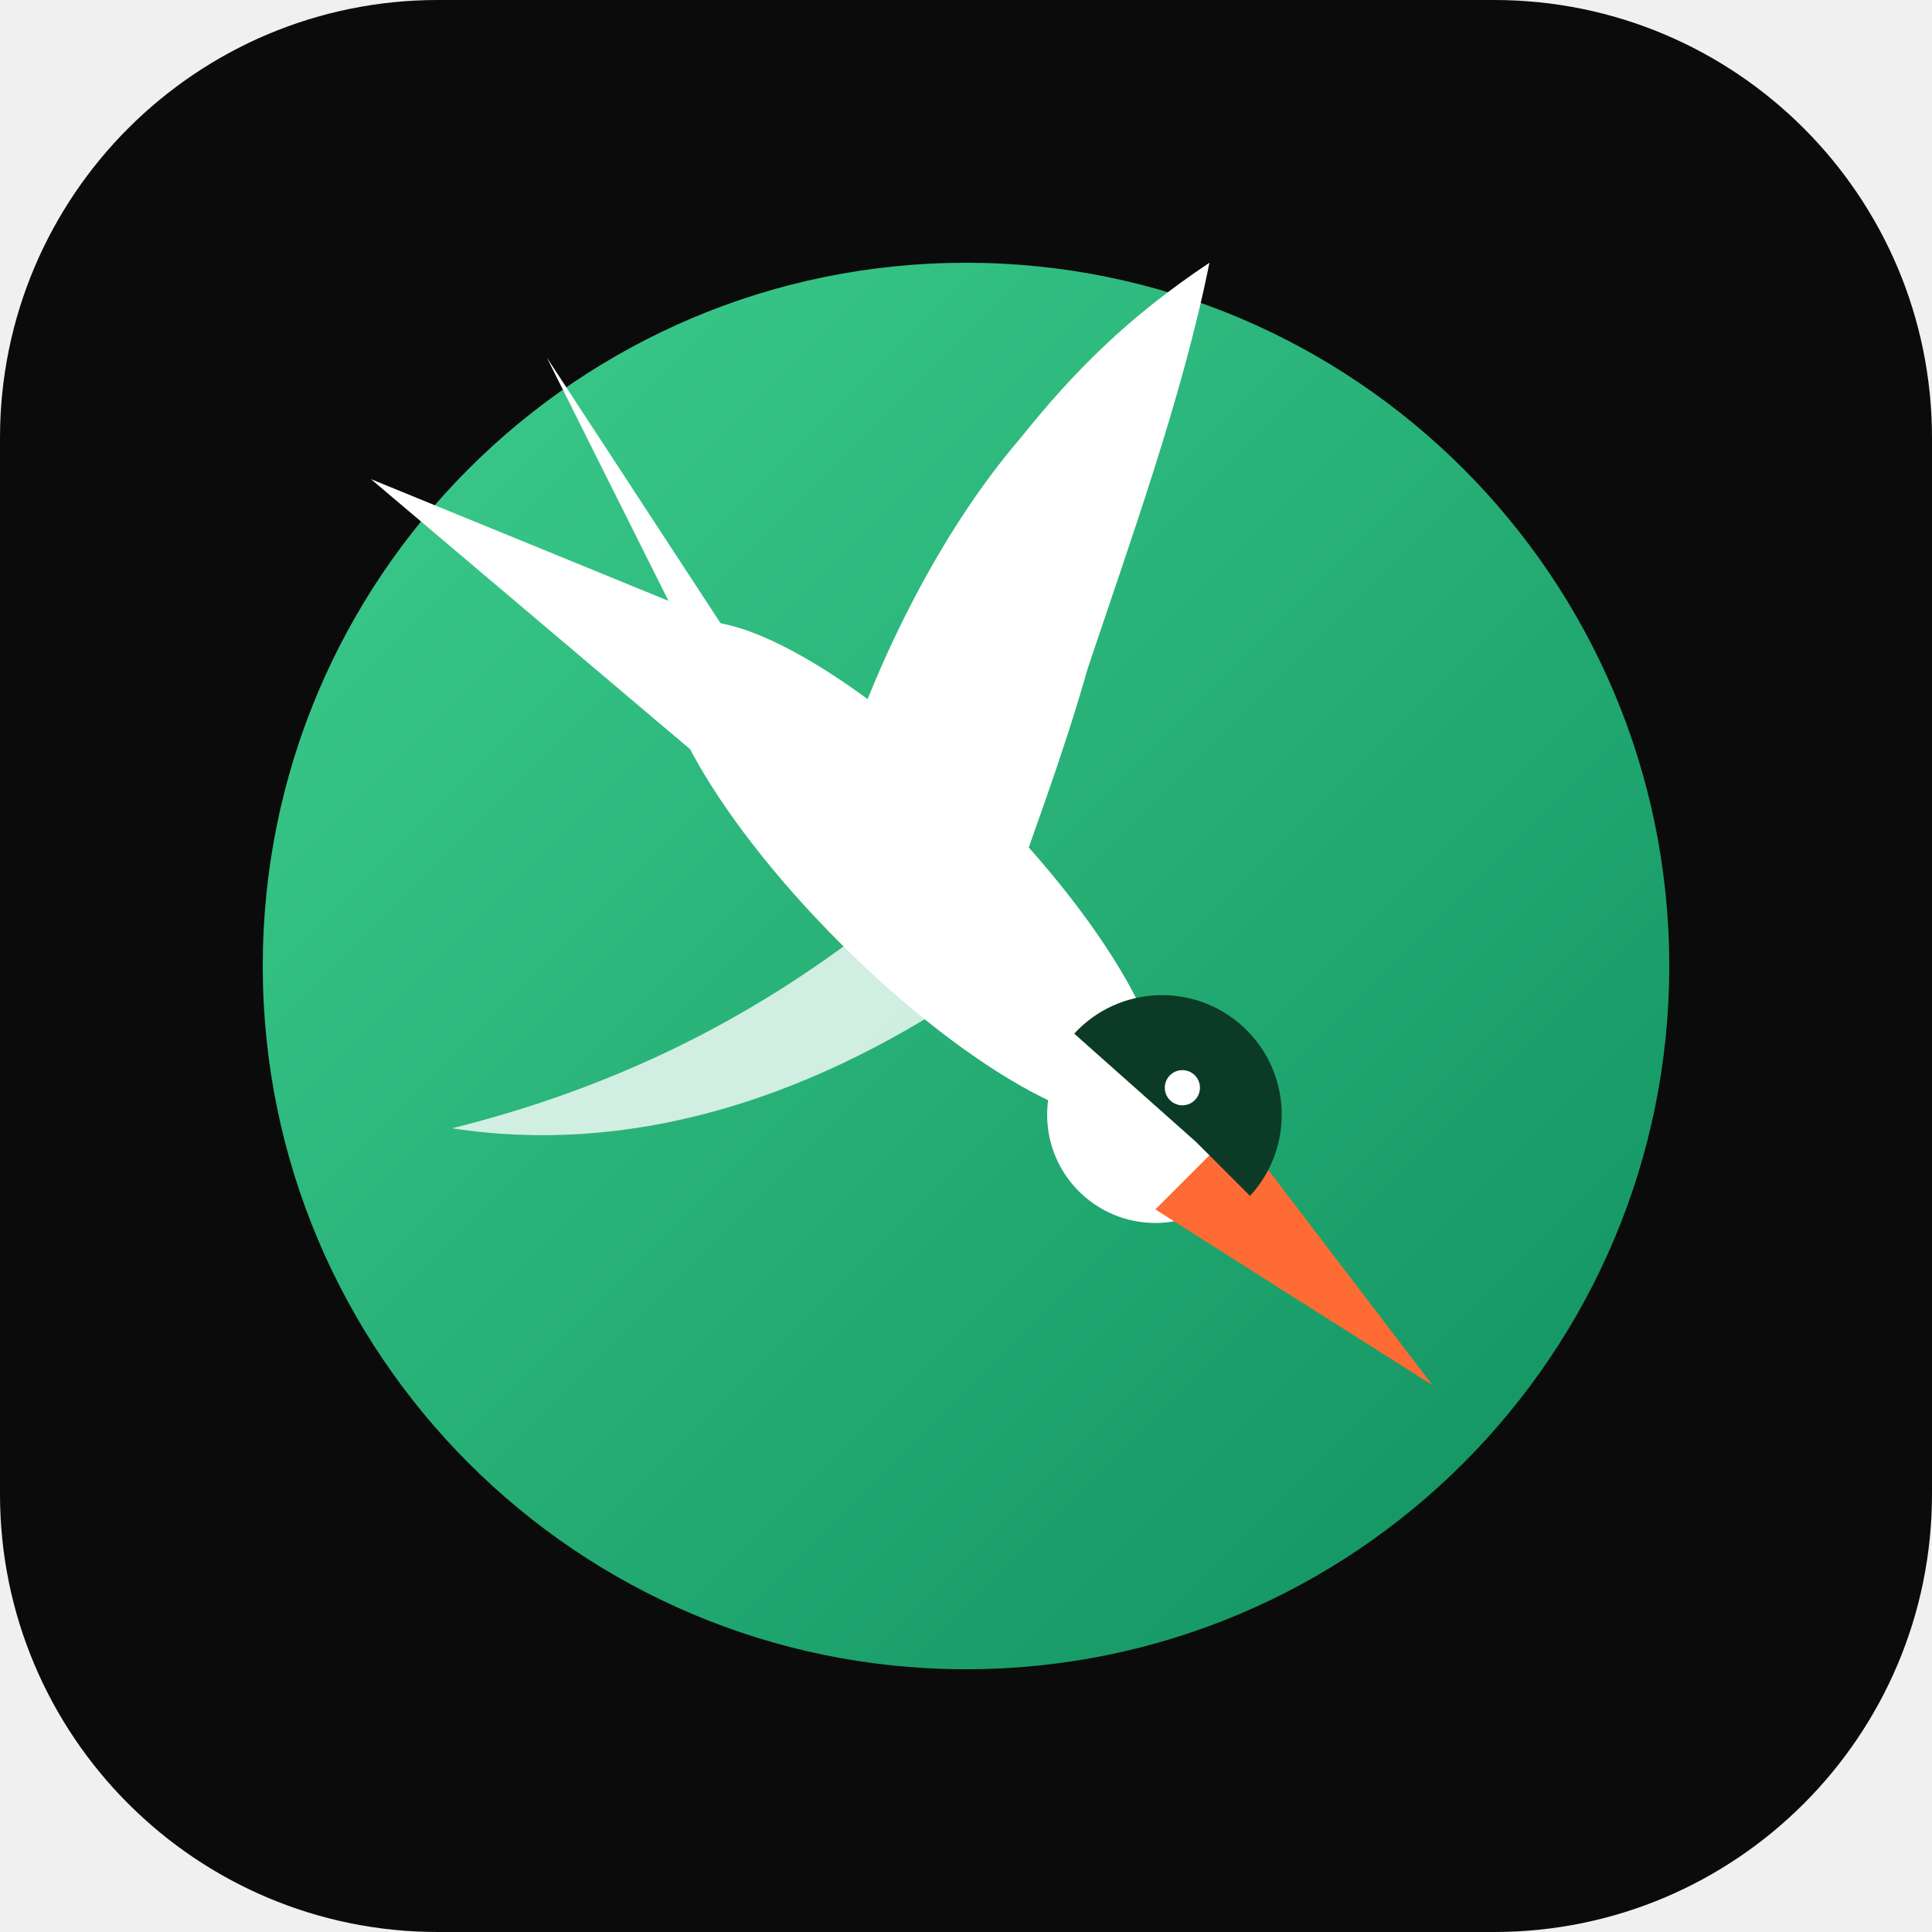
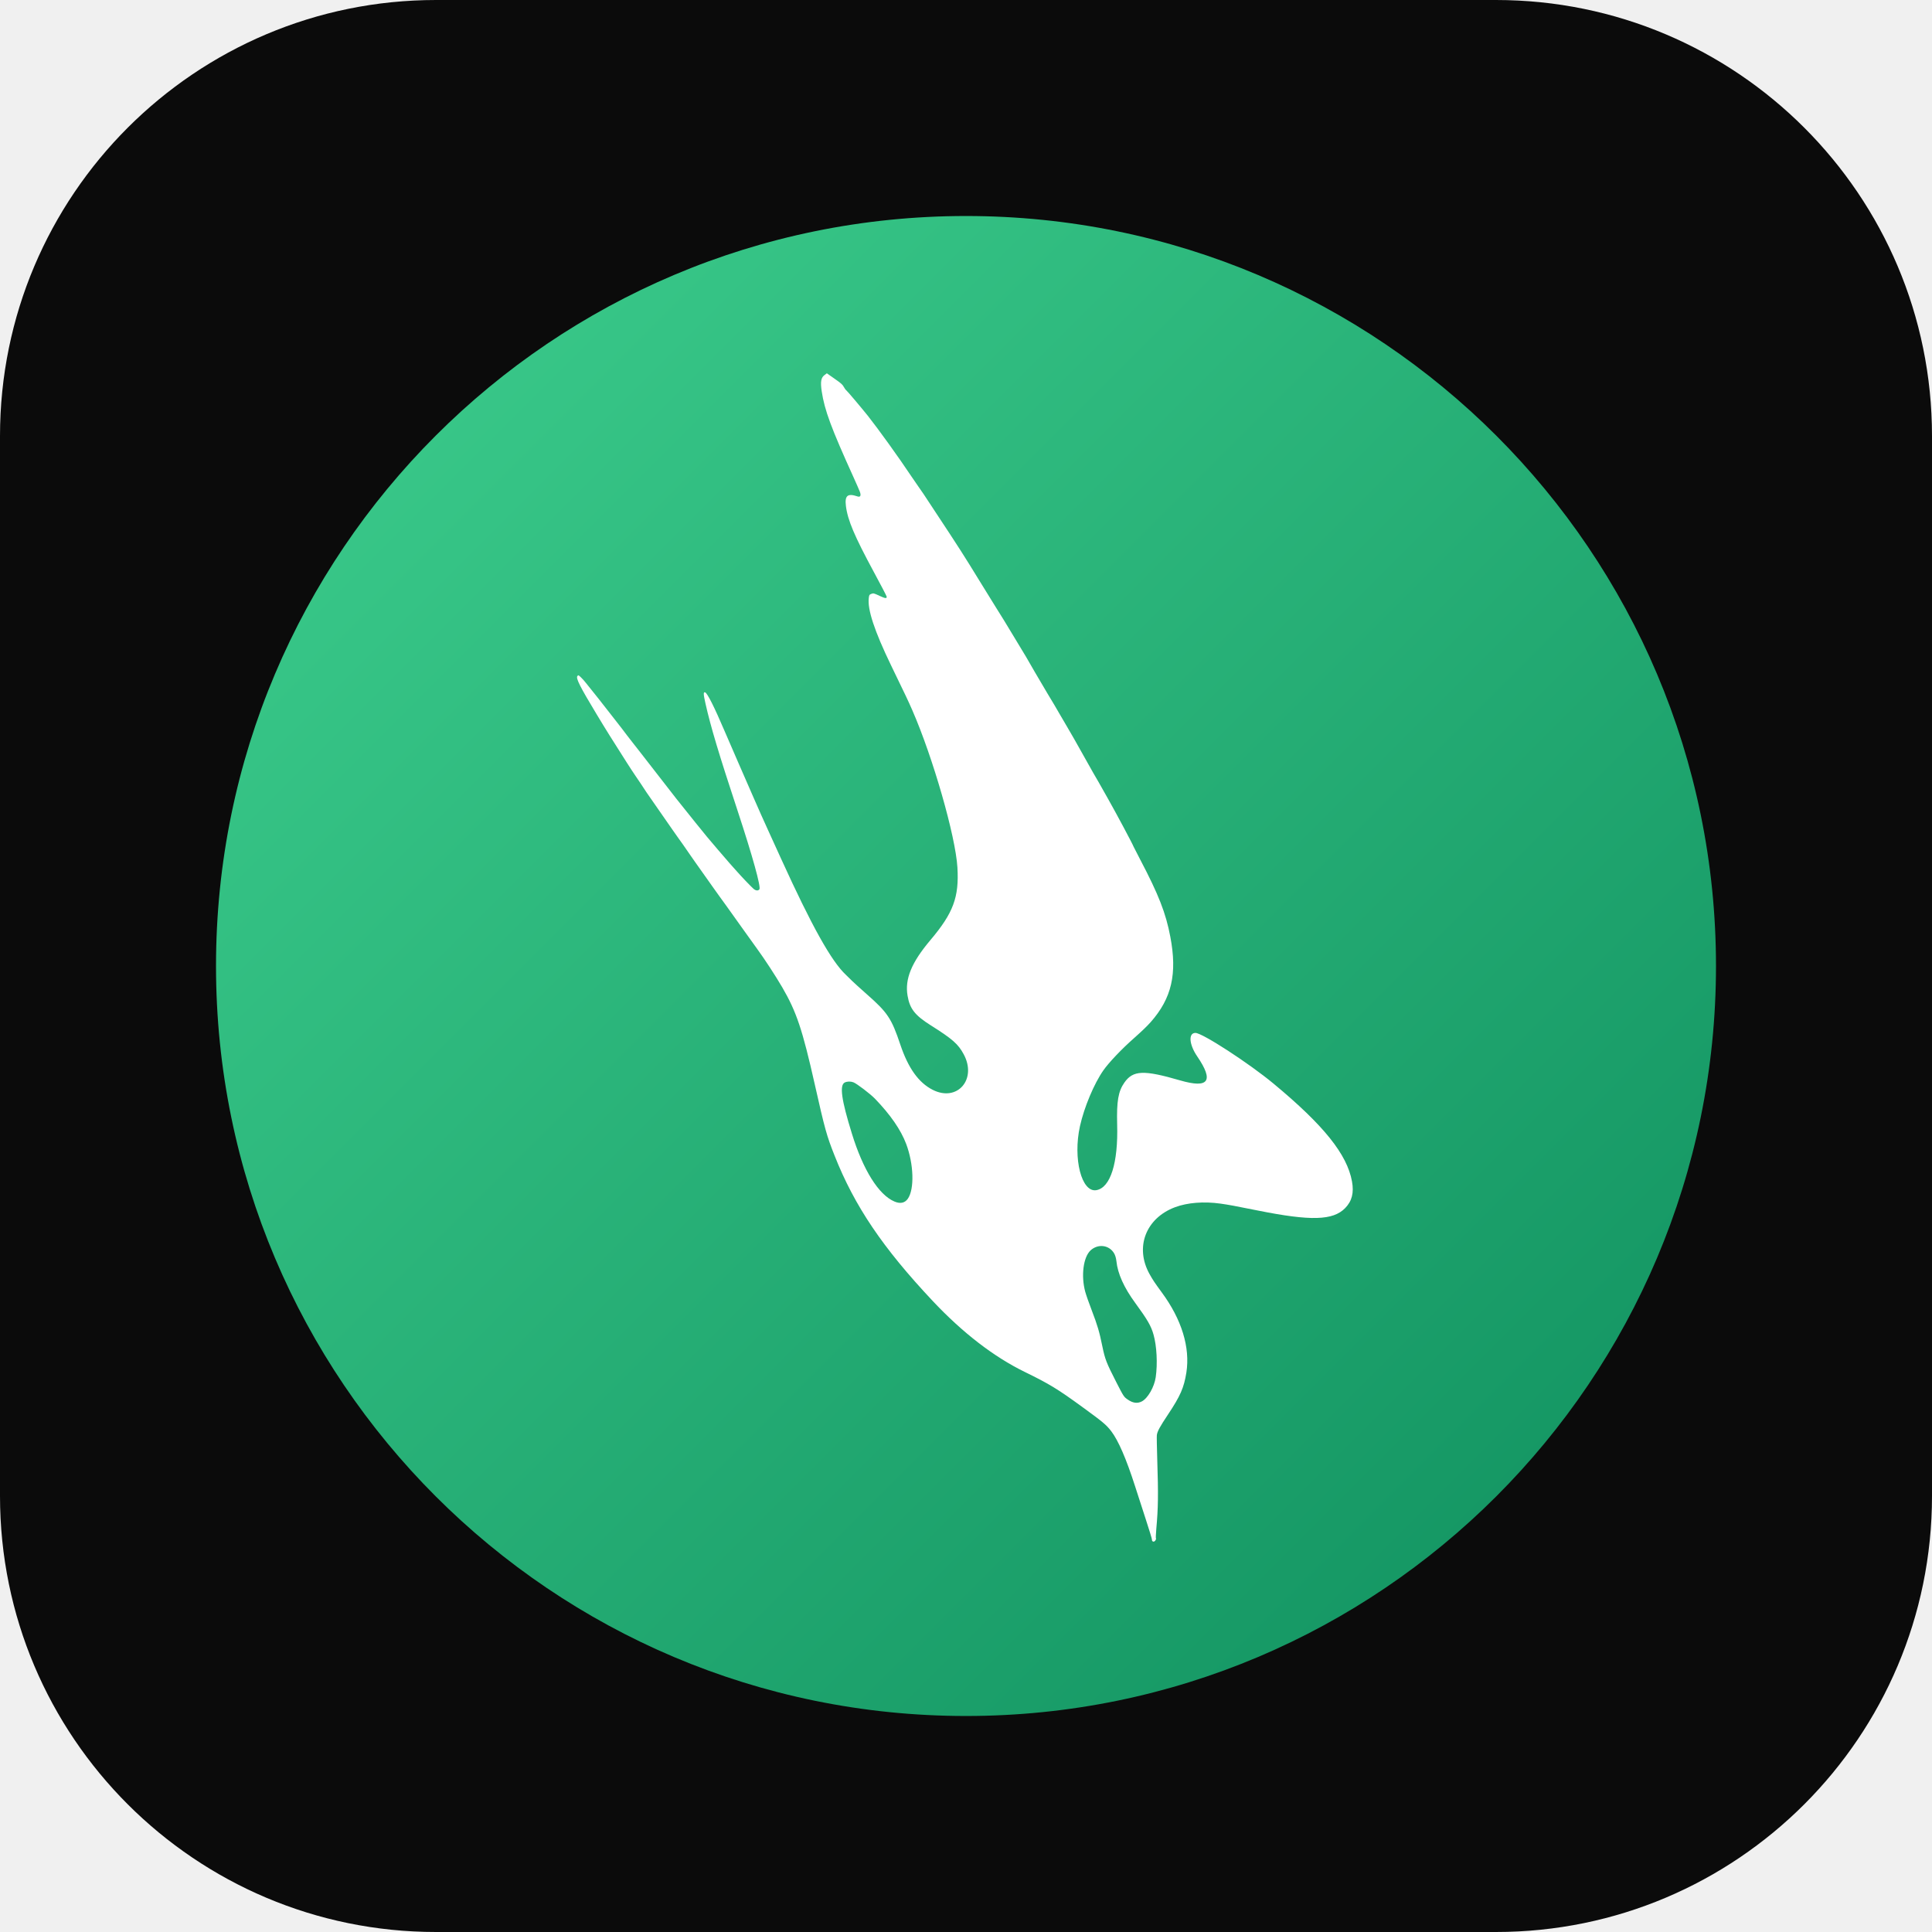
- <svg xmlns="http://www.w3.org/2000/svg" viewBox="0 0 300 300">
+ <svg xmlns="http://www.w3.org/2000/svg" viewBox="0 0 1152 1152">
  <defs>
-     <linearGradient id="g" x1="0" y1="0" x2="1" y2="1">
+     <linearGradient id="e" x1="0" y1="0" x2="1" y2="1">
      <stop offset="0" stop-color="#3ECF8E" />
      <stop offset="1" stop-color="#0F8F5E" />
    </linearGradient>
  </defs>
-   <rect width="300" height="300" rx="68" fill="#0B0B0B" />
-   <g transform="translate(150 150) scale(1.05) translate(-132 -134)">
-     <circle cx="132" cy="134" r="104" fill="url(#g)" />
-     <g fill="#FFFFFF">
-       <path d="M118 128 C100 142 80 152 56 158 C82 162 108 154 132 138 Z" opacity="0.78" />
-       <ellipse cx="124" cy="120" rx="50" ry="15" transform="rotate(45 124 120)" />
-       <path d="M104 96 L70 44 L88 80 L44 62 L96 106 Z" />
-       <path d="M112 110 C118 90 128 70 140 56 C148 46 156 38 168 30 C164 50 156 72 150 90 C146 104 142 114 138 126 Z" />
-       <circle cx="160" cy="156" r="16" />
+   <rect width="1152" height="1152" rx="260" fill="#0B0B0B" />
+   <g transform="translate(576 576) scale(0.86) translate(-576 -576)">
+     <circle cx="576" cy="576" r="520" fill="url(#e)" />
+     <g transform="translate(576 576) rotate(35) scale(0.6) translate(-576 -600)">
+       <g transform="translate(0,1152) scale(0.08,-0.08)" fill="#FFFFFF" stroke="none">
+         <path d="M630 12720 c-20 -60 5 -113 101 -215 189 -199 414 -355 1089 -754 85 -50 173 -104 195 -119 49 -34 53 -63 10 -75 -144 -42 -159 -96 -57 -209 138 -153 349 -285 882 -552 184 -92 342 -174 350 -182 23 -22 0 -35 -87 -50 -97 -17 -98 -18 -118 -48 -15 -23 -15 -27 4 -64 76 -148 342 -347 826 -617 432 -241 482 -269 620 -353 637 -389 1555 -1132 1837 -1487 267 -337 329 -572 282 -1085 -38 -422 19 -673 191 -846 134 -136 250 -171 520 -158 369 18 479 6 628 -69 369 -184 323 -622 -71 -678 -226 -32 -468 53 -757 266 -322 238 -417 275 -815 319 -129 15 -257 31 -285 36 -27 5 -81 14 -120 20 -284 39 -807 292 -1740 842 -99 59 -270 159 -380 224 -110 64 -308 183 -440 264 -132 81 -346 212 -475 290 -129 79 -316 193 -415 255 -336 209 -530 313 -560 301 -25 -9 -6 -34 97 -128 257 -234 575 -485 1278 -1010 546 -408 900 -700 900 -742 0 -30 -32 -48 -74 -43 -56 7 -233 42 -336 67 -47 11 -112 26 -145 34 -83 20 -438 111 -505 130 -30 9 -86 25 -125 36 -38 11 -92 26 -120 34 -47 13 -297 87 -430 126 -61 18 -731 225 -840 259 -33 11 -94 29 -135 41 -41 12 -100 30 -130 40 -30 11 -174 56 -320 100 -146 44 -292 89 -325 99 -33 10 -96 28 -140 41 -44 12 -107 31 -140 41 -33 10 -81 22 -108 25 -45 6 -47 6 -47 -17 1 -39 120 -103 538 -288 245 -109 387 -169 762 -324 75 -31 167 -68 205 -82 65 -24 217 -83 275 -107 14 -5 142 -53 285 -105 143 -52 296 -108 340 -125 44 -16 91 -34 105 -38 35 -11 227 -81 330 -120 47 -17 96 -36 110 -40 25 -8 154 -55 405 -145 72 -26 148 -53 170 -60 38 -12 125 -43 555 -195 96 -34 232 -81 302 -106 187 -64 442 -167 619 -248 372 -172 588 -331 1192 -881 489 -445 564 -507 824 -678 653 -431 1332 -691 2363 -906 619 -129 1188 -155 1681 -77 385 61 526 70 964 62 375 -7 434 -12 547 -47 161 -51 404 -200 735 -451 104 -78 289 -218 413 -312 124 -93 229 -175 233 -183 16 -26 47 -15 47 17 0 17 -4 30 -9 30 -5 0 -39 53 -76 117 -151 263 -258 421 -561 825 -106 142 -200 271 -209 288 -26 50 -34 124 -39 340 -8 321 -33 445 -130 645 -162 330 -495 590 -956 745 -167 57 -206 72 -295 115 -399 193 -509 630 -253 1003 109 158 292 309 508 419 115 58 162 80 500 228 714 313 971 504 1012 751 23 139 -21 256 -141 374 -283 279 -797 429 -1736 506 -461 38 -1266 10 -1346 -47 -85 -60 20 -189 216 -263 405 -153 403 -287 -5 -426 -518 -176 -640 -269 -640 -488 0 -154 62 -285 261 -554 333 -448 445 -804 299 -950 -154 -154 -541 178 -725 622 -107 259 -185 619 -185 854 0 137 40 405 95 631 37 157 55 247 65 330 52 458 -84 794 -476 1175 -248 242 -487 401 -999 665 -93 48 -174 91 -180 95 -34 24 -475 248 -710 360 -60 29 -170 81 -243 116 -74 35 -136 64 -138 64 -2 0 -115 54 -250 120 -136 66 -248 120 -250 120 -1 0 -59 27 -129 60 -70 33 -128 60 -130 60 -2 0 -56 25 -120 55 -65 31 -212 98 -329 149 -116 52 -258 117 -316 144 -210 99 -249 117 -505 229 -143 63 -273 120 -290 128 -16 7 -104 45 -195 83 -91 38 -271 116 -400 172 -409 178 -542 233 -1105 455 -148 58 -281 111 -295 117 -14 5 -72 27 -130 48 -58 22 -127 47 -155 58 -323 126 -788 288 -1025 359 -151 44 -449 123 -467 123 -11 0 -36 9 -58 20 -34 17 -59 20 -176 20 l-136 0 -13 -40z m10699 -7991 c31 -13 65 -40 96 -75 118 -137 310 -251 570 -339 281 -96 377 -140 478 -223 133 -108 290 -310 379 -486 64 -127 81 -315 36 -401 -34 -65 -93 -95 -184 -95 -67 0 -70 1 -278 111 -277 147 -322 177 -460 307 -157 149 -232 209 -426 340 -91 61 -195 136 -231 166 -183 153 -309 393 -279 533 31 141 171 217 299 162z m-4109 -153 c315 -61 564 -153 745 -276 257 -175 475 -466 475 -636 0 -76 -47 -126 -137 -144 -242 -51 -632 115 -1064 451 -408 316 -551 471 -508 547 19 33 58 62 100 73 51 13 292 3 389 -15z" />
+       </g>
    </g>
-     <path fill="#FF6B35" d="M172 158 L201 196 L160 170 Z" />
-     <path fill="#0B3B27" d="M148 144 A16 16 0 0 1 174 168 L166 160 Z" />
-     <circle cx="164" cy="152" r="2.6" fill="#FFFFFF" />
  </g>
</svg>
